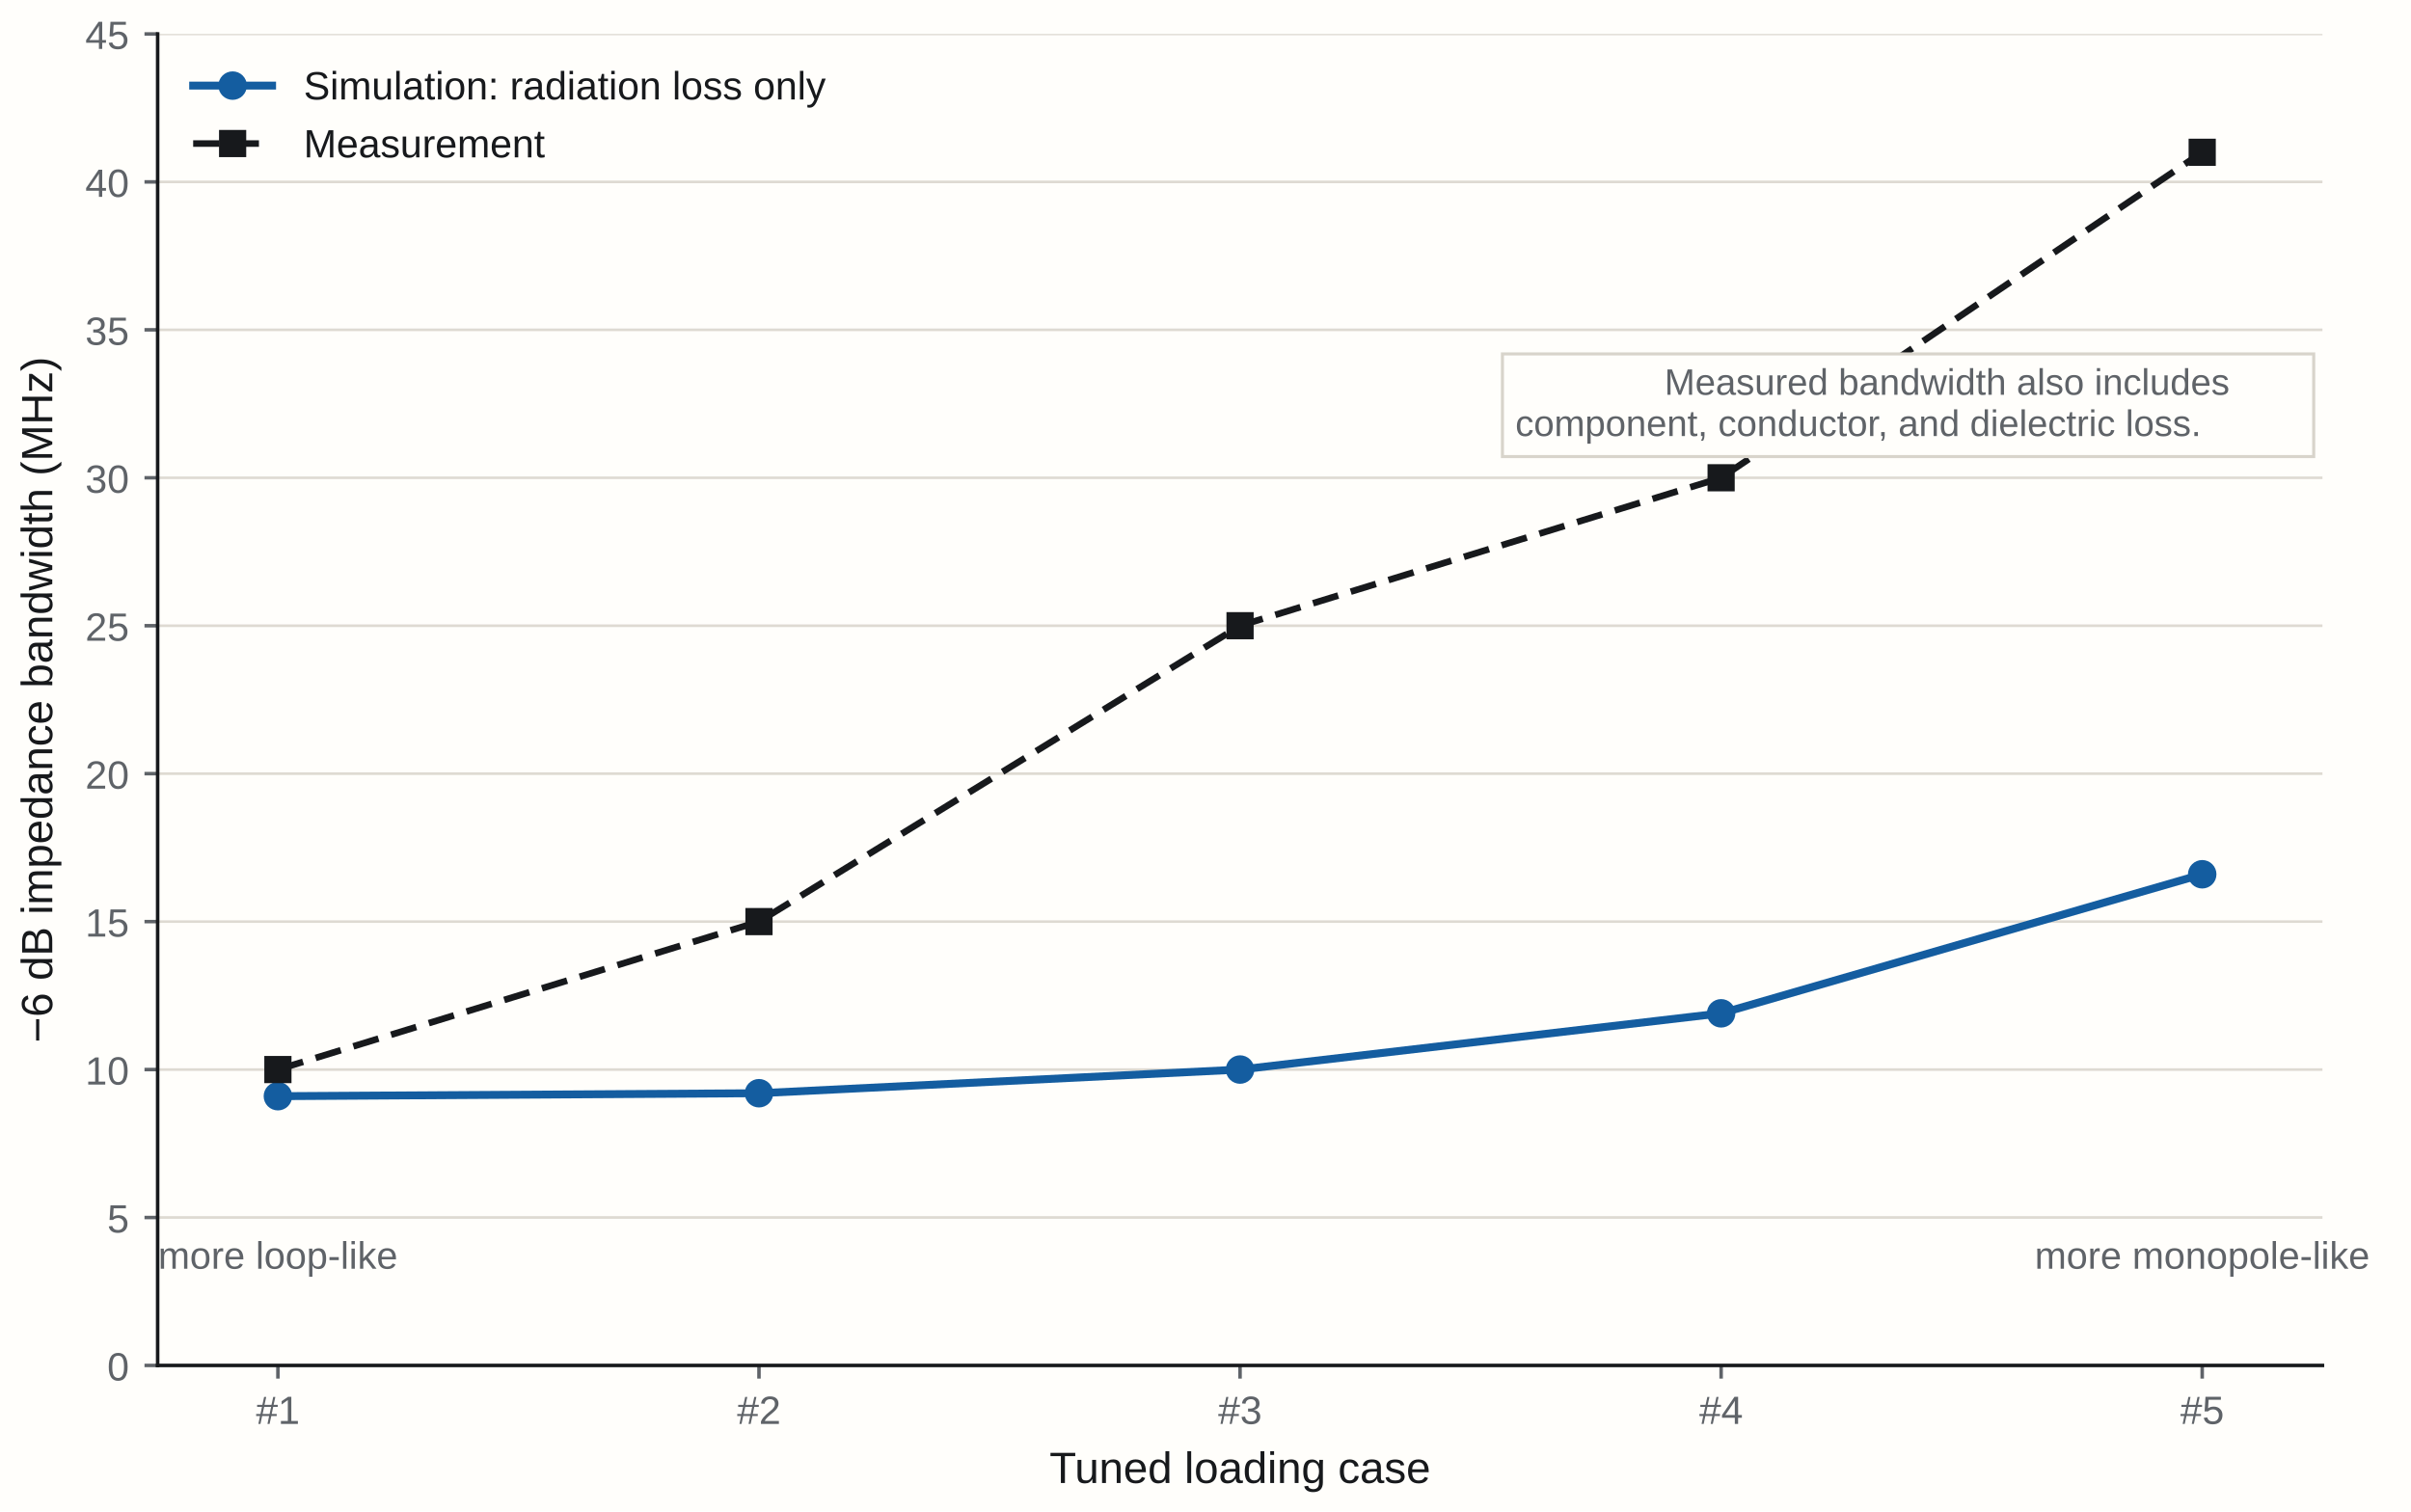
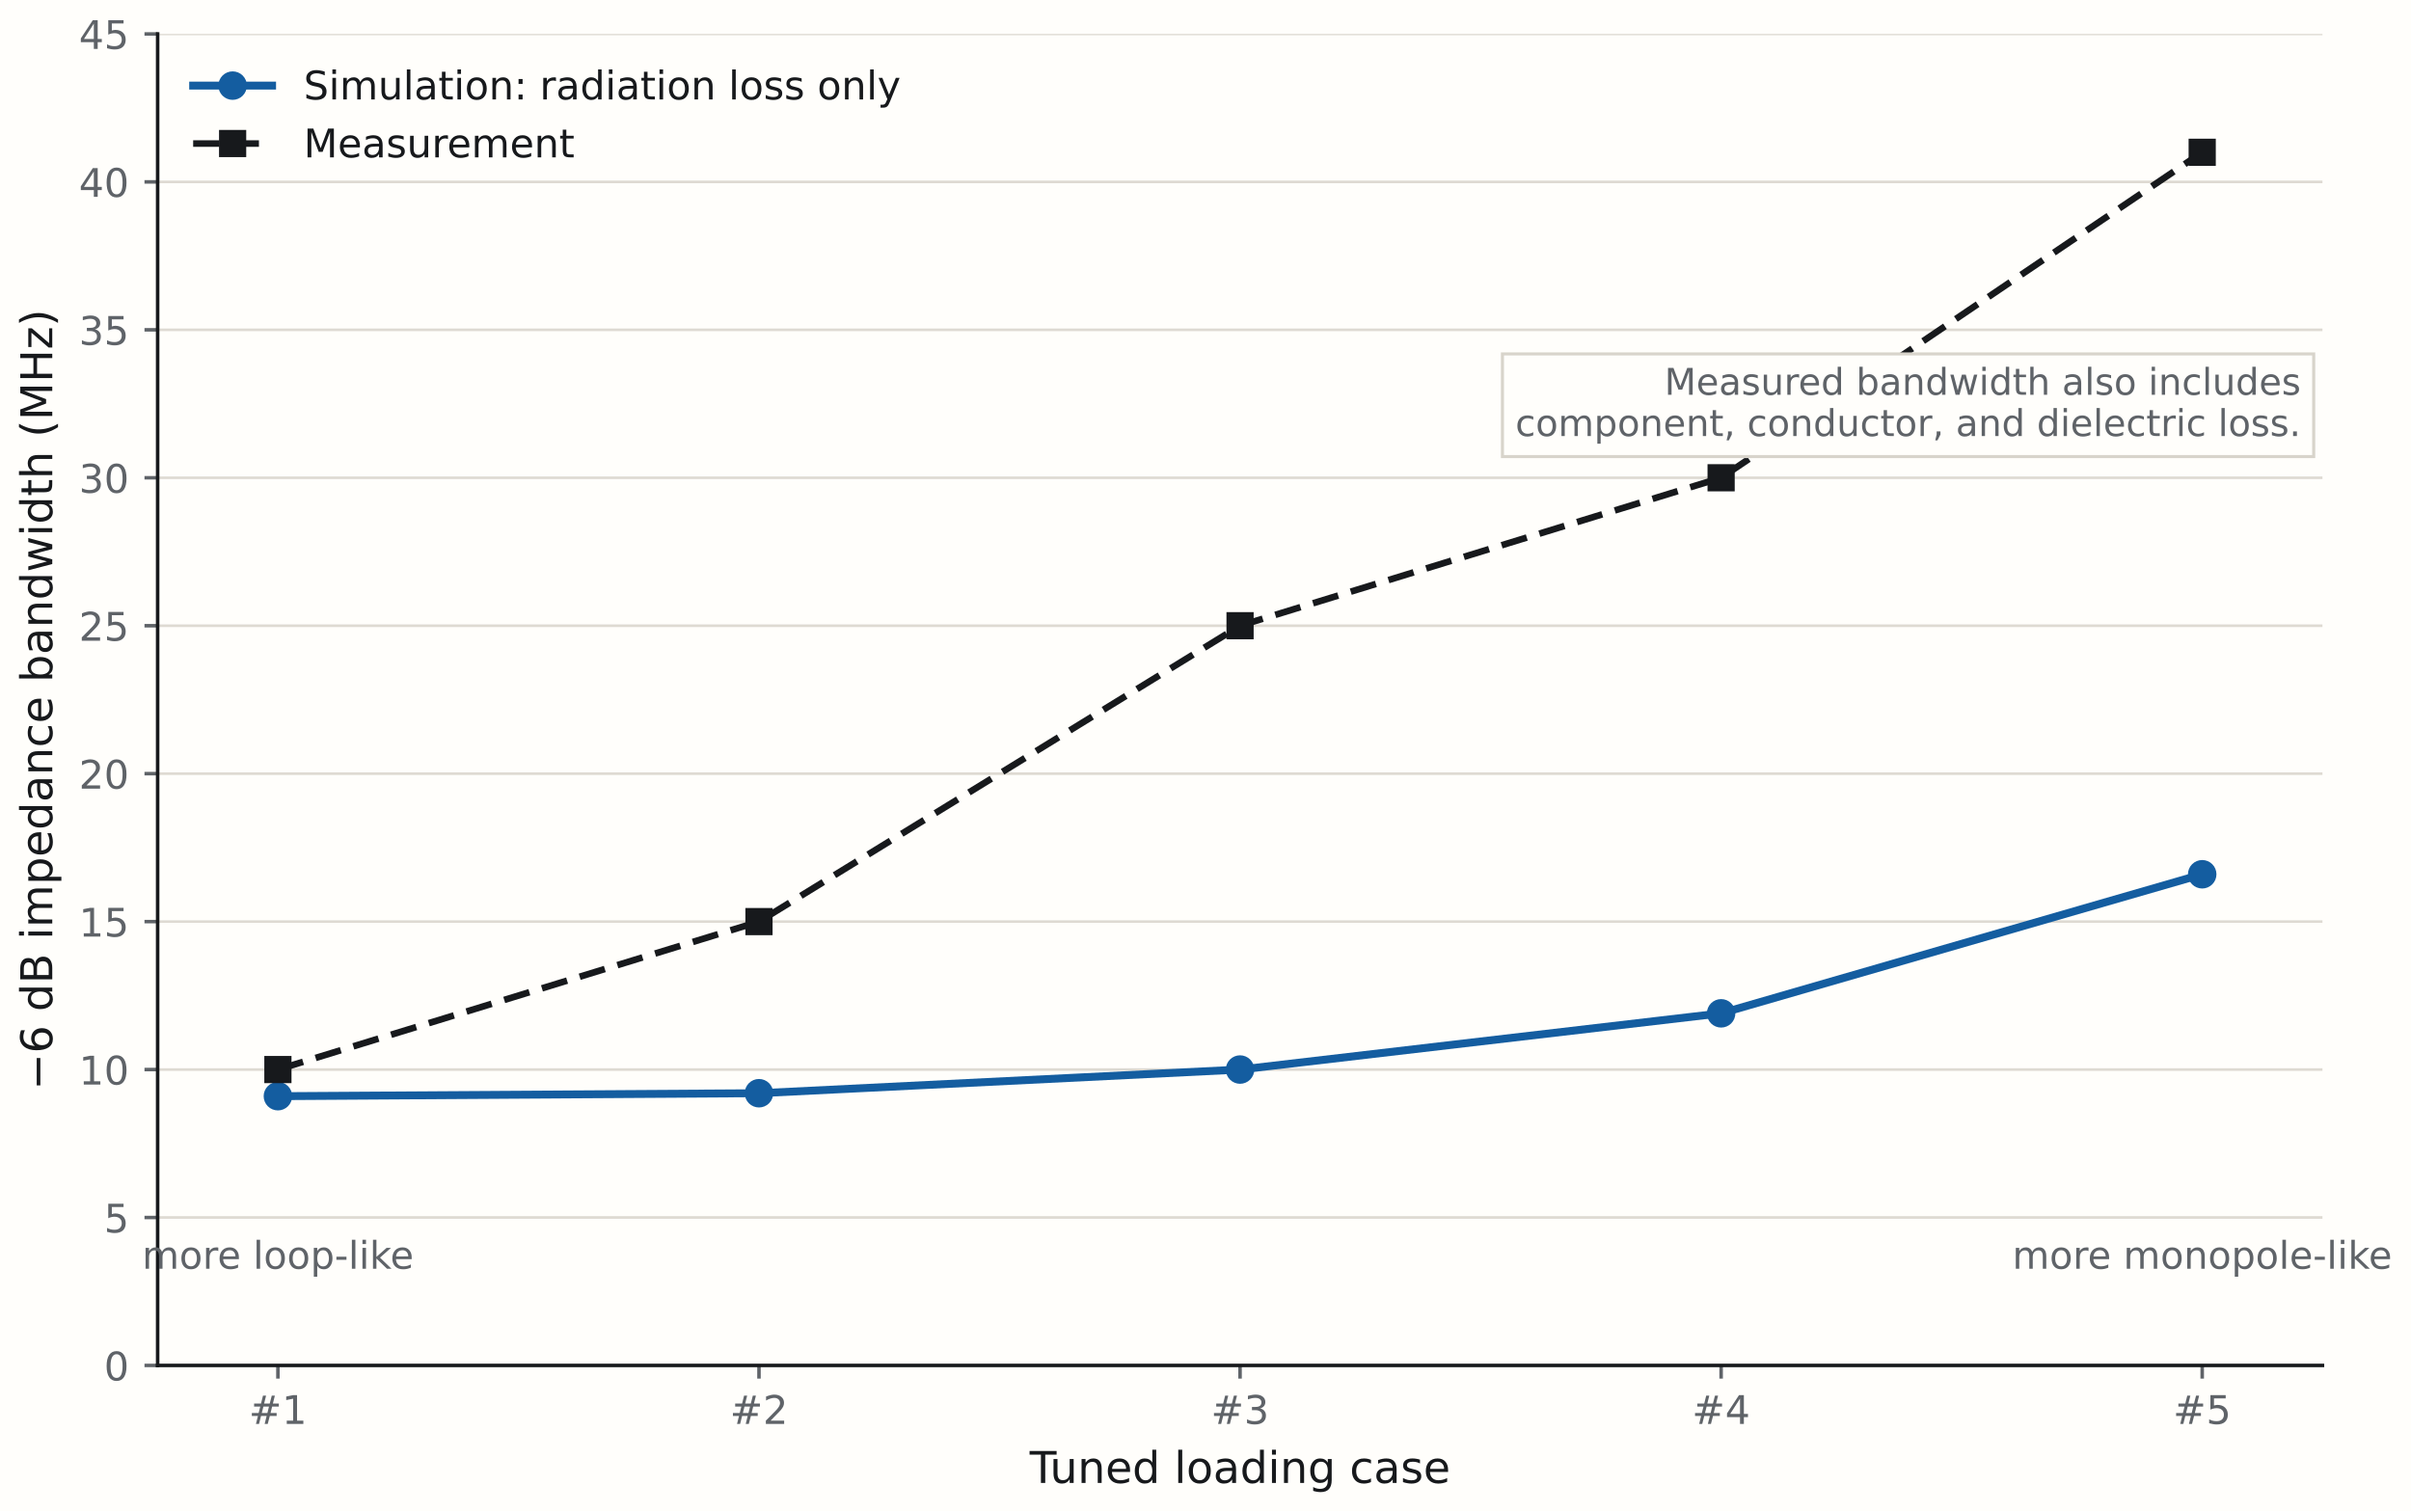
<svg xmlns="http://www.w3.org/2000/svg" xmlns:xlink="http://www.w3.org/1999/xlink" width="549.838pt" height="344.64pt" viewBox="0 0 549.838 344.64" version="1.1">
  <defs>
    <style type="text/css">*{stroke-linejoin: round; stroke-linecap: butt}</style>
  </defs>
  <g id="figure_1">
    <g id="patch_1">
-       <path d="M 0 344.64  L 549.838 344.64  L 549.838 0  L 0 0  z " style="fill: #fffefb" />
+       <path d="M 0 344.64 L 549.838 344.64 L 549.838 0 L 0 0 z " style="fill: #fffefb" />
    </g>
    <g id="axes_1">
      <g id="patch_2">
-         <path d="M 35.951 311.431  L 529.647 311.431  L 529.647 7.739  L 35.951 7.739  z " style="fill: #fffefb" />
+         <path d="M 35.951 311.431 L 529.647 311.431 L 529.647 7.739 L 35.951 7.739 z " style="fill: #fffefb" />
      </g>
      <g id="matplotlib.axis_1">
        <g id="xtick_1">
          <g id="line2d_1">
            <defs>
-               <path id="m43975a0cb1" d="M 0 0  L 0 3  " style="stroke: #5f6368; stroke-width: 0.8" />
+               <path id="m10c9ba9b7f" d="M 0 0 L 0 3 " style="stroke: #5f6368; stroke-width: 0.8" />
            </defs>
            <g>
-               <use xlink:href="#m43975a0cb1" x="63.378" y="311.431" style="fill: #5f6368; stroke: #5f6368; stroke-width: 0.8" />
+               <use xlink:href="#m10c9ba9b7f" x="63.378" y="311.431" style="fill: #5f6368; stroke: #5f6368; stroke-width: 0.8" />
            </g>
          </g>
          <g id="text_1">
-             <text style="font-size: 9px; font-family: 'Liberation Sans'; text-anchor: middle; fill: #5f6368" x="63.378" y="324.77" transform="rotate(-0 63.37822 324.7697)">#1</text>
+             <text style="font-size: 9px; font-family: 'DejaVu Sans'; text-anchor: middle; fill: #5f6368" x="63.378" y="324.77" transform="rotate(-0 63.37822 324.7697)">#1</text>
          </g>
        </g>
        <g id="xtick_2">
          <g id="line2d_2">
            <g>
-               <use xlink:href="#m43975a0cb1" x="173.089" y="311.431" style="fill: #5f6368; stroke: #5f6368; stroke-width: 0.8" />
+               <use xlink:href="#m10c9ba9b7f" x="173.089" y="311.431" style="fill: #5f6368; stroke: #5f6368; stroke-width: 0.8" />
            </g>
          </g>
          <g id="text_2">
-             <text style="font-size: 9px; font-family: 'Liberation Sans'; text-anchor: middle; fill: #5f6368" x="173.089" y="324.77" transform="rotate(-0 173.0886 324.7697)">#2</text>
+             <text style="font-size: 9px; font-family: 'DejaVu Sans'; text-anchor: middle; fill: #5f6368" x="173.089" y="324.77" transform="rotate(-0 173.0886 324.7697)">#2</text>
          </g>
        </g>
        <g id="xtick_3">
          <g id="line2d_3">
            <g>
-               <use xlink:href="#m43975a0cb1" x="282.799" y="311.431" style="fill: #5f6368; stroke: #5f6368; stroke-width: 0.8" />
+               <use xlink:href="#m10c9ba9b7f" x="282.799" y="311.431" style="fill: #5f6368; stroke: #5f6368; stroke-width: 0.8" />
            </g>
          </g>
          <g id="text_3">
-             <text style="font-size: 9px; font-family: 'Liberation Sans'; text-anchor: middle; fill: #5f6368" x="282.799" y="324.77" transform="rotate(-0 282.7989 324.7697)">#3</text>
+             <text style="font-size: 9px; font-family: 'DejaVu Sans'; text-anchor: middle; fill: #5f6368" x="282.799" y="324.77" transform="rotate(-0 282.7989 324.7697)">#3</text>
          </g>
        </g>
        <g id="xtick_4">
          <g id="line2d_4">
            <g>
-               <use xlink:href="#m43975a0cb1" x="392.509" y="311.431" style="fill: #5f6368; stroke: #5f6368; stroke-width: 0.8" />
+               <use xlink:href="#m10c9ba9b7f" x="392.509" y="311.431" style="fill: #5f6368; stroke: #5f6368; stroke-width: 0.8" />
            </g>
          </g>
          <g id="text_4">
-             <text style="font-size: 9px; font-family: 'Liberation Sans'; text-anchor: middle; fill: #5f6368" x="392.509" y="324.77" transform="rotate(-0 392.5093 324.7697)">#4</text>
+             <text style="font-size: 9px; font-family: 'DejaVu Sans'; text-anchor: middle; fill: #5f6368" x="392.509" y="324.77" transform="rotate(-0 392.5093 324.7697)">#4</text>
          </g>
        </g>
        <g id="xtick_5">
          <g id="line2d_5">
            <g>
-               <use xlink:href="#m43975a0cb1" x="502.22" y="311.431" style="fill: #5f6368; stroke: #5f6368; stroke-width: 0.8" />
+               <use xlink:href="#m10c9ba9b7f" x="502.22" y="311.431" style="fill: #5f6368; stroke: #5f6368; stroke-width: 0.8" />
            </g>
          </g>
          <g id="text_5">
-             <text style="font-size: 9px; font-family: 'Liberation Sans'; text-anchor: middle; fill: #5f6368" x="502.22" y="324.77" transform="rotate(-0 502.2197 324.7697)">#5</text>
+             <text style="font-size: 9px; font-family: 'DejaVu Sans'; text-anchor: middle; fill: #5f6368" x="502.22" y="324.77" transform="rotate(-0 502.2197 324.7697)">#5</text>
          </g>
        </g>
        <g id="text_6">
-           <text style="font-size: 10px; font-family: 'Liberation Sans'; text-anchor: middle; fill: #17191c" x="282.799" y="338.24" transform="rotate(-0 282.7989 338.2398)">Tuned loading case</text>
+           <text style="font-size: 10px; font-family: 'DejaVu Sans'; text-anchor: middle; fill: #17191c" x="282.799" y="338.24" transform="rotate(-0 282.7989 338.2398)">Tuned loading case</text>
        </g>
      </g>
      <g id="matplotlib.axis_2">
        <g id="ytick_1">
          <g id="line2d_6">
-             <path d="M 35.951 311.431  L 529.647 311.431  " clip-path="url(#pee6664dd75)" style="fill: none; stroke: #d8d4cb; stroke-opacity: 0.85; stroke-width: 0.6; stroke-linecap: square" />
+             <path d="M 35.951 311.431 L 529.647 311.431 " clip-path="url(#pd6ec6527ce)" style="fill: none; stroke: #d8d4cb; stroke-opacity: 0.85; stroke-width: 0.6; stroke-linecap: square" />
          </g>
          <g id="line2d_7">
            <defs>
-               <path id="m23da0718da" d="M 0 0  L -3 0  " style="stroke: #5f6368; stroke-width: 0.8" />
+               <path id="mb82f1c5d34" d="M 0 0 L -3 0 " style="stroke: #5f6368; stroke-width: 0.8" />
            </defs>
            <g>
-               <use xlink:href="#m23da0718da" x="35.951" y="311.431" style="fill: #5f6368; stroke: #5f6368; stroke-width: 0.8" />
+               <use xlink:href="#mb82f1c5d34" x="35.951" y="311.431" style="fill: #5f6368; stroke: #5f6368; stroke-width: 0.8" />
            </g>
          </g>
          <g id="text_7">
-             <text style="font-size: 9px; font-family: 'Liberation Sans'; text-anchor: end; fill: #5f6368" x="29.451" y="314.85" transform="rotate(-0 29.45062 314.8504)">0</text>
+             <text style="font-size: 9px; font-family: 'DejaVu Sans'; text-anchor: end; fill: #5f6368" x="29.451" y="314.85" transform="rotate(-0 29.45062 314.8504)">0</text>
          </g>
        </g>
        <g id="ytick_2">
          <g id="line2d_8">
-             <path d="M 35.951 277.688  L 529.647 277.688  " clip-path="url(#pee6664dd75)" style="fill: none; stroke: #d8d4cb; stroke-opacity: 0.85; stroke-width: 0.6; stroke-linecap: square" />
+             <path d="M 35.951 277.688 L 529.647 277.688 " clip-path="url(#pd6ec6527ce)" style="fill: none; stroke: #d8d4cb; stroke-opacity: 0.85; stroke-width: 0.6; stroke-linecap: square" />
          </g>
          <g id="line2d_9">
            <g>
-               <use xlink:href="#m23da0718da" x="35.951" y="277.688" style="fill: #5f6368; stroke: #5f6368; stroke-width: 0.8" />
+               <use xlink:href="#mb82f1c5d34" x="35.951" y="277.688" style="fill: #5f6368; stroke: #5f6368; stroke-width: 0.8" />
            </g>
          </g>
          <g id="text_8">
-             <text style="font-size: 9px; font-family: 'Liberation Sans'; text-anchor: end; fill: #5f6368" x="29.451" y="281.107" transform="rotate(-0 29.45062 281.1068)">5</text>
+             <text style="font-size: 9px; font-family: 'DejaVu Sans'; text-anchor: end; fill: #5f6368" x="29.451" y="281.107" transform="rotate(-0 29.45062 281.1068)">5</text>
          </g>
        </g>
        <g id="ytick_3">
          <g id="line2d_10">
-             <path d="M 35.951 243.944  L 529.647 243.944  " clip-path="url(#pee6664dd75)" style="fill: none; stroke: #d8d4cb; stroke-opacity: 0.85; stroke-width: 0.6; stroke-linecap: square" />
+             <path d="M 35.951 243.944 L 529.647 243.944 " clip-path="url(#pd6ec6527ce)" style="fill: none; stroke: #d8d4cb; stroke-opacity: 0.85; stroke-width: 0.6; stroke-linecap: square" />
          </g>
          <g id="line2d_11">
            <g>
-               <use xlink:href="#m23da0718da" x="35.951" y="243.944" style="fill: #5f6368; stroke: #5f6368; stroke-width: 0.8" />
+               <use xlink:href="#mb82f1c5d34" x="35.951" y="243.944" style="fill: #5f6368; stroke: #5f6368; stroke-width: 0.8" />
            </g>
          </g>
          <g id="text_9">
-             <text style="font-size: 9px; font-family: 'Liberation Sans'; text-anchor: end; fill: #5f6368" x="29.451" y="247.363" transform="rotate(-0 29.45062 247.3633)">10</text>
+             <text style="font-size: 9px; font-family: 'DejaVu Sans'; text-anchor: end; fill: #5f6368" x="29.451" y="247.363" transform="rotate(-0 29.45062 247.3633)">10</text>
          </g>
        </g>
        <g id="ytick_4">
          <g id="line2d_12">
-             <path d="M 35.951 210.2  L 529.647 210.2  " clip-path="url(#pee6664dd75)" style="fill: none; stroke: #d8d4cb; stroke-opacity: 0.85; stroke-width: 0.6; stroke-linecap: square" />
+             <path d="M 35.951 210.2 L 529.647 210.2 " clip-path="url(#pd6ec6527ce)" style="fill: none; stroke: #d8d4cb; stroke-opacity: 0.85; stroke-width: 0.6; stroke-linecap: square" />
          </g>
          <g id="line2d_13">
            <g>
-               <use xlink:href="#m23da0718da" x="35.951" y="210.2" style="fill: #5f6368; stroke: #5f6368; stroke-width: 0.8" />
+               <use xlink:href="#mb82f1c5d34" x="35.951" y="210.2" style="fill: #5f6368; stroke: #5f6368; stroke-width: 0.8" />
            </g>
          </g>
          <g id="text_10">
-             <text style="font-size: 9px; font-family: 'Liberation Sans'; text-anchor: end; fill: #5f6368" x="29.451" y="213.62" transform="rotate(-0 29.45062 213.6198)">15</text>
+             <text style="font-size: 9px; font-family: 'DejaVu Sans'; text-anchor: end; fill: #5f6368" x="29.451" y="213.62" transform="rotate(-0 29.45062 213.6198)">15</text>
          </g>
        </g>
        <g id="ytick_5">
          <g id="line2d_14">
-             <path d="M 35.951 176.457  L 529.647 176.457  " clip-path="url(#pee6664dd75)" style="fill: none; stroke: #d8d4cb; stroke-opacity: 0.85; stroke-width: 0.6; stroke-linecap: square" />
+             <path d="M 35.951 176.457 L 529.647 176.457 " clip-path="url(#pd6ec6527ce)" style="fill: none; stroke: #d8d4cb; stroke-opacity: 0.85; stroke-width: 0.6; stroke-linecap: square" />
          </g>
          <g id="line2d_15">
            <g>
-               <use xlink:href="#m23da0718da" x="35.951" y="176.457" style="fill: #5f6368; stroke: #5f6368; stroke-width: 0.8" />
+               <use xlink:href="#mb82f1c5d34" x="35.951" y="176.457" style="fill: #5f6368; stroke: #5f6368; stroke-width: 0.8" />
            </g>
          </g>
          <g id="text_11">
-             <text style="font-size: 9px; font-family: 'Liberation Sans'; text-anchor: end; fill: #5f6368" x="29.451" y="179.876" transform="rotate(-0 29.45062 179.8763)">20</text>
+             <text style="font-size: 9px; font-family: 'DejaVu Sans'; text-anchor: end; fill: #5f6368" x="29.451" y="179.876" transform="rotate(-0 29.45062 179.8763)">20</text>
          </g>
        </g>
        <g id="ytick_6">
          <g id="line2d_16">
-             <path d="M 35.951 142.713  L 529.647 142.713  " clip-path="url(#pee6664dd75)" style="fill: none; stroke: #d8d4cb; stroke-opacity: 0.85; stroke-width: 0.6; stroke-linecap: square" />
+             <path d="M 35.951 142.713 L 529.647 142.713 " clip-path="url(#pd6ec6527ce)" style="fill: none; stroke: #d8d4cb; stroke-opacity: 0.85; stroke-width: 0.6; stroke-linecap: square" />
          </g>
          <g id="line2d_17">
            <g>
-               <use xlink:href="#m23da0718da" x="35.951" y="142.713" style="fill: #5f6368; stroke: #5f6368; stroke-width: 0.8" />
+               <use xlink:href="#mb82f1c5d34" x="35.951" y="142.713" style="fill: #5f6368; stroke: #5f6368; stroke-width: 0.8" />
            </g>
          </g>
          <g id="text_12">
-             <text style="font-size: 9px; font-family: 'Liberation Sans'; text-anchor: end; fill: #5f6368" x="29.451" y="146.133" transform="rotate(-0 29.45062 146.1327)">25</text>
+             <text style="font-size: 9px; font-family: 'DejaVu Sans'; text-anchor: end; fill: #5f6368" x="29.451" y="146.133" transform="rotate(-0 29.45062 146.1327)">25</text>
          </g>
        </g>
        <g id="ytick_7">
          <g id="line2d_18">
-             <path d="M 35.951 108.97  L 529.647 108.97  " clip-path="url(#pee6664dd75)" style="fill: none; stroke: #d8d4cb; stroke-opacity: 0.85; stroke-width: 0.6; stroke-linecap: square" />
+             <path d="M 35.951 108.97 L 529.647 108.97 " clip-path="url(#pd6ec6527ce)" style="fill: none; stroke: #d8d4cb; stroke-opacity: 0.85; stroke-width: 0.6; stroke-linecap: square" />
          </g>
          <g id="line2d_19">
            <g>
-               <use xlink:href="#m23da0718da" x="35.951" y="108.97" style="fill: #5f6368; stroke: #5f6368; stroke-width: 0.8" />
+               <use xlink:href="#mb82f1c5d34" x="35.951" y="108.97" style="fill: #5f6368; stroke: #5f6368; stroke-width: 0.8" />
            </g>
          </g>
          <g id="text_13">
-             <text style="font-size: 9px; font-family: 'Liberation Sans'; text-anchor: end; fill: #5f6368" x="29.451" y="112.389" transform="rotate(-0 29.45062 112.3892)">30</text>
+             <text style="font-size: 9px; font-family: 'DejaVu Sans'; text-anchor: end; fill: #5f6368" x="29.451" y="112.389" transform="rotate(-0 29.45062 112.3892)">30</text>
          </g>
        </g>
        <g id="ytick_8">
          <g id="line2d_20">
-             <path d="M 35.951 75.226  L 529.647 75.226  " clip-path="url(#pee6664dd75)" style="fill: none; stroke: #d8d4cb; stroke-opacity: 0.85; stroke-width: 0.6; stroke-linecap: square" />
+             <path d="M 35.951 75.226 L 529.647 75.226 " clip-path="url(#pd6ec6527ce)" style="fill: none; stroke: #d8d4cb; stroke-opacity: 0.85; stroke-width: 0.6; stroke-linecap: square" />
          </g>
          <g id="line2d_21">
            <g>
-               <use xlink:href="#m23da0718da" x="35.951" y="75.226" style="fill: #5f6368; stroke: #5f6368; stroke-width: 0.8" />
+               <use xlink:href="#mb82f1c5d34" x="35.951" y="75.226" style="fill: #5f6368; stroke: #5f6368; stroke-width: 0.8" />
            </g>
          </g>
          <g id="text_14">
-             <text style="font-size: 9px; font-family: 'Liberation Sans'; text-anchor: end; fill: #5f6368" x="29.451" y="78.646" transform="rotate(-0 29.45062 78.64566)">35</text>
+             <text style="font-size: 9px; font-family: 'DejaVu Sans'; text-anchor: end; fill: #5f6368" x="29.451" y="78.646" transform="rotate(-0 29.45062 78.64566)">35</text>
          </g>
        </g>
        <g id="ytick_9">
          <g id="line2d_22">
-             <path d="M 35.951 41.483  L 529.647 41.483  " clip-path="url(#pee6664dd75)" style="fill: none; stroke: #d8d4cb; stroke-opacity: 0.85; stroke-width: 0.6; stroke-linecap: square" />
+             <path d="M 35.951 41.483 L 529.647 41.483 " clip-path="url(#pd6ec6527ce)" style="fill: none; stroke: #d8d4cb; stroke-opacity: 0.85; stroke-width: 0.6; stroke-linecap: square" />
          </g>
          <g id="line2d_23">
            <g>
-               <use xlink:href="#m23da0718da" x="35.951" y="41.483" style="fill: #5f6368; stroke: #5f6368; stroke-width: 0.8" />
+               <use xlink:href="#mb82f1c5d34" x="35.951" y="41.483" style="fill: #5f6368; stroke: #5f6368; stroke-width: 0.8" />
            </g>
          </g>
          <g id="text_15">
-             <text style="font-size: 9px; font-family: 'Liberation Sans'; text-anchor: end; fill: #5f6368" x="29.451" y="44.902" transform="rotate(-0 29.45062 44.90212)">40</text>
+             <text style="font-size: 9px; font-family: 'DejaVu Sans'; text-anchor: end; fill: #5f6368" x="29.451" y="44.902" transform="rotate(-0 29.45062 44.90212)">40</text>
          </g>
        </g>
        <g id="ytick_10">
          <g id="line2d_24">
-             <path d="M 35.951 7.739  L 529.647 7.739  " clip-path="url(#pee6664dd75)" style="fill: none; stroke: #d8d4cb; stroke-opacity: 0.85; stroke-width: 0.6; stroke-linecap: square" />
+             <path d="M 35.951 7.739 L 529.647 7.739 " clip-path="url(#pd6ec6527ce)" style="fill: none; stroke: #d8d4cb; stroke-opacity: 0.85; stroke-width: 0.6; stroke-linecap: square" />
          </g>
          <g id="line2d_25">
            <g>
-               <use xlink:href="#m23da0718da" x="35.951" y="7.739" style="fill: #5f6368; stroke: #5f6368; stroke-width: 0.8" />
+               <use xlink:href="#mb82f1c5d34" x="35.951" y="7.739" style="fill: #5f6368; stroke: #5f6368; stroke-width: 0.8" />
            </g>
          </g>
          <g id="text_16">
-             <text style="font-size: 9px; font-family: 'Liberation Sans'; text-anchor: end; fill: #5f6368" x="29.451" y="11.159" transform="rotate(-0 29.45062 11.15859)">45</text>
+             <text style="font-size: 9px; font-family: 'DejaVu Sans'; text-anchor: end; fill: #5f6368" x="29.451" y="11.159" transform="rotate(-0 29.45062 11.15859)">45</text>
          </g>
        </g>
        <g id="text_17">
-           <text style="font-size: 10px; font-family: 'Liberation Sans'; text-anchor: middle; fill: #17191c" x="11.918" y="159.585" transform="rotate(-90 11.91844 159.5852)">−6 dB impedance bandwidth (MHz)</text>
+           <text style="font-size: 10px; font-family: 'DejaVu Sans'; text-anchor: middle; fill: #17191c" x="11.918" y="159.585" transform="rotate(-90 11.91844 159.5852)">−6 dB impedance bandwidth (MHz)</text>
        </g>
      </g>
      <g id="line2d_26">
-         <path d="M 63.378 250.018  L 173.089 249.343  L 282.799 243.944  L 392.509 231.121  L 502.22 199.403  " clip-path="url(#pee6664dd75)" style="fill: none; stroke: #145da0; stroke-width: 1.8; stroke-linecap: square" />
+         <path d="M 63.378 250.018 L 173.089 249.343 L 282.799 243.944 L 392.509 231.121 L 502.22 199.403 " clip-path="url(#pd6ec6527ce)" style="fill: none; stroke: #145da0; stroke-width: 1.8; stroke-linecap: square" />
        <defs>
-           <path id="m455ce4cff1" d="M 0 2.75  C 0.729 2.75 1.429 2.46 1.945 1.945  C 2.46 1.429 2.75 0.729 2.75 0  C 2.75 -0.729 2.46 -1.429 1.945 -1.945  C 1.429 -2.46 0.729 -2.75 0 -2.75  C -0.729 -2.75 -1.429 -2.46 -1.945 -1.945  C -2.46 -1.429 -2.75 -0.729 -2.75 0  C -2.75 0.729 -2.46 1.429 -1.945 1.945  C -1.429 2.46 -0.729 2.75 0 2.75  z " style="stroke: #145da0" />
+           <path id="m2900e02737" d="M 0 2.75 C 0.729 2.75 1.429 2.46 1.945 1.945 C 2.46 1.429 2.75 0.729 2.75 0 C 2.75 -0.729 2.46 -1.429 1.945 -1.945 C 1.429 -2.46 0.729 -2.75 0 -2.75 C -0.729 -2.75 -1.429 -2.46 -1.945 -1.945 C -2.46 -1.429 -2.75 -0.729 -2.75 0 C -2.75 0.729 -2.46 1.429 -1.945 1.945 C -1.429 2.46 -0.729 2.75 0 2.75 z " style="stroke: #145da0" />
        </defs>
-         <g clip-path="url(#pee6664dd75)">
-           <use xlink:href="#m455ce4cff1" x="63.378" y="250.018" style="fill: #145da0; stroke: #145da0" />
-           <use xlink:href="#m455ce4cff1" x="173.089" y="249.343" style="fill: #145da0; stroke: #145da0" />
-           <use xlink:href="#m455ce4cff1" x="282.799" y="243.944" style="fill: #145da0; stroke: #145da0" />
-           <use xlink:href="#m455ce4cff1" x="392.509" y="231.121" style="fill: #145da0; stroke: #145da0" />
-           <use xlink:href="#m455ce4cff1" x="502.22" y="199.403" style="fill: #145da0; stroke: #145da0" />
+         <g clip-path="url(#pd6ec6527ce)">
+           <use xlink:href="#m2900e02737" x="63.378" y="250.018" style="fill: #145da0; stroke: #145da0" />
+           <use xlink:href="#m2900e02737" x="173.089" y="249.343" style="fill: #145da0; stroke: #145da0" />
+           <use xlink:href="#m2900e02737" x="282.799" y="243.944" style="fill: #145da0; stroke: #145da0" />
+           <use xlink:href="#m2900e02737" x="392.509" y="231.121" style="fill: #145da0; stroke: #145da0" />
+           <use xlink:href="#m2900e02737" x="502.22" y="199.403" style="fill: #145da0; stroke: #145da0" />
        </g>
      </g>
      <g id="line2d_27">
-         <path d="M 63.378 243.944  L 173.089 210.2  L 282.799 142.713  L 392.509 108.97  L 502.22 34.734  " clip-path="url(#pee6664dd75)" style="fill: none; stroke-dasharray: 6,3; stroke-dashoffset: 0; stroke: #17191c; stroke-width: 1.5" />
+         <path d="M 63.378 243.944 L 173.089 210.2 L 282.799 142.713 L 392.509 108.97 L 502.22 34.734 " clip-path="url(#pd6ec6527ce)" style="fill: none; stroke-dasharray: 6,3; stroke-dashoffset: 0; stroke: #17191c; stroke-width: 1.5" />
        <defs>
-           <path id="mcc4f8d0e7e" d="M -2.6 2.6  L 2.6 2.6  L 2.6 -2.6  L -2.6 -2.6  z " style="stroke: #17191c; stroke-linejoin: miter" />
+           <path id="m9ef5c19ff4" d="M -2.6 2.6 L 2.6 2.6 L 2.6 -2.6 L -2.6 -2.6 z " style="stroke: #17191c; stroke-linejoin: miter" />
        </defs>
-         <g clip-path="url(#pee6664dd75)">
-           <use xlink:href="#mcc4f8d0e7e" x="63.378" y="243.944" style="fill: #17191c; stroke: #17191c; stroke-linejoin: miter" />
-           <use xlink:href="#mcc4f8d0e7e" x="173.089" y="210.2" style="fill: #17191c; stroke: #17191c; stroke-linejoin: miter" />
-           <use xlink:href="#mcc4f8d0e7e" x="282.799" y="142.713" style="fill: #17191c; stroke: #17191c; stroke-linejoin: miter" />
-           <use xlink:href="#mcc4f8d0e7e" x="392.509" y="108.97" style="fill: #17191c; stroke: #17191c; stroke-linejoin: miter" />
-           <use xlink:href="#mcc4f8d0e7e" x="502.22" y="34.734" style="fill: #17191c; stroke: #17191c; stroke-linejoin: miter" />
+         <g clip-path="url(#pd6ec6527ce)">
+           <use xlink:href="#m9ef5c19ff4" x="63.378" y="243.944" style="fill: #17191c; stroke: #17191c; stroke-linejoin: miter" />
+           <use xlink:href="#m9ef5c19ff4" x="173.089" y="210.2" style="fill: #17191c; stroke: #17191c; stroke-linejoin: miter" />
+           <use xlink:href="#m9ef5c19ff4" x="282.799" y="142.713" style="fill: #17191c; stroke: #17191c; stroke-linejoin: miter" />
+           <use xlink:href="#m9ef5c19ff4" x="392.509" y="108.97" style="fill: #17191c; stroke: #17191c; stroke-linejoin: miter" />
+           <use xlink:href="#m9ef5c19ff4" x="502.22" y="34.734" style="fill: #17191c; stroke: #17191c; stroke-linejoin: miter" />
        </g>
      </g>
      <g id="patch_3">
-         <path d="M 35.951 311.431  L 35.951 7.739  " style="fill: none; stroke: #17191c; stroke-width: 0.8; stroke-linejoin: miter; stroke-linecap: square" />
+         <path d="M 35.951 311.431 L 35.951 7.739 " style="fill: none; stroke: #17191c; stroke-width: 0.8; stroke-linejoin: miter; stroke-linecap: square" />
      </g>
      <g id="patch_4">
-         <path d="M 35.951 311.431  L 529.647 311.431  " style="fill: none; stroke: #17191c; stroke-width: 0.8; stroke-linejoin: miter; stroke-linecap: square" />
+         <path d="M 35.951 311.431 L 529.647 311.431 " style="fill: none; stroke: #17191c; stroke-width: 0.8; stroke-linejoin: miter; stroke-linecap: square" />
      </g>
      <g id="text_18">
-         <text style="font-size: 8.7px; font-family: 'Liberation Sans'; text-anchor: middle; fill: #5f6368" x="63.378" y="289.376" transform="rotate(-0 63.37822 289.3756)">more loop-like</text>
+         <text style="font-size: 8.7px; font-family: 'DejaVu Sans'; text-anchor: middle; fill: #5f6368" x="63.378" y="289.376" transform="rotate(-0 63.37822 289.3756)">more loop-like</text>
      </g>
      <g id="text_19">
-         <text style="font-size: 8.7px; font-family: 'Liberation Sans'; text-anchor: middle; fill: #5f6368" x="502.22" y="289.376" transform="rotate(-0 502.2197 289.3756)">more monopole-like</text>
+         <text style="font-size: 8.7px; font-family: 'DejaVu Sans'; text-anchor: middle; fill: #5f6368" x="502.22" y="289.376" transform="rotate(-0 502.2197 289.3756)">more monopole-like</text>
      </g>
      <g id="text_20">
        <g id="patch_5">
-           <path d="M 342.635 104.138  L 527.65 104.138  L 527.65 80.722  L 342.635 80.722  z " style="fill: #fffefb; stroke: #d8d4cb; stroke-width: 0.7; stroke-linejoin: miter" />
-         </g>
-         <text style="font-size: 8.4px; font-family: 'Liberation Sans'; fill: #5f6368" transform="translate(379.5767 90.04493)">Measured bandwidth also includes</text>
-         <text style="font-size: 8.4px; font-family: 'Liberation Sans'; fill: #5f6368" transform="translate(345.575 99.45109)">component, conductor, and dielectric loss.</text>
+           <path d="M 342.635 104.138 L 527.65 104.138 L 527.65 80.722 L 342.635 80.722 z " style="fill: #fffefb; stroke: #d8d4cb; stroke-width: 0.7; stroke-linejoin: miter" />
+         </g>
+         <text style="font-size: 8.4px; font-family: 'DejaVu Sans'; fill: #5f6368" transform="translate(379.5767 90.04493)">Measured bandwidth also includes</text>
+         <text style="font-size: 8.4px; font-family: 'DejaVu Sans'; fill: #5f6368" transform="translate(345.575 99.45109)">component, conductor, and dielectric loss.</text>
      </g>
      <g id="legend_1">
        <g id="line2d_28">
-           <path d="M 44.051 19.528  L 53.051 19.528  L 62.051 19.528  " style="fill: none; stroke: #145da0; stroke-width: 1.8; stroke-linecap: square" />
+           <path d="M 44.051 19.528 L 53.051 19.528 L 62.051 19.528 " style="fill: none; stroke: #145da0; stroke-width: 1.8; stroke-linecap: square" />
          <g>
-             <use xlink:href="#m455ce4cff1" x="53.051" y="19.528" style="fill: #145da0; stroke: #145da0" />
+             <use xlink:href="#m2900e02737" x="53.051" y="19.528" style="fill: #145da0; stroke: #145da0" />
          </g>
        </g>
        <g id="text_21">
-           <text style="font-size: 9px; font-family: 'Liberation Sans'; text-anchor: start; fill: #17191c" x="69.251" y="22.678" transform="rotate(-0 69.25062 22.67789)">Simulation: radiation loss only</text>
+           <text style="font-size: 9px; font-family: 'DejaVu Sans'; text-anchor: start; fill: #17191c" x="69.251" y="22.678" transform="rotate(-0 69.25062 22.67789)">Simulation: radiation loss only</text>
        </g>
        <g id="line2d_29">
-           <path d="M 44.051 32.738  L 53.051 32.738  L 62.051 32.738  " style="fill: none; stroke-dasharray: 6,3; stroke-dashoffset: 0; stroke: #17191c; stroke-width: 1.5" />
+           <path d="M 44.051 32.738 L 53.051 32.738 L 62.051 32.738 " style="fill: none; stroke-dasharray: 6,3; stroke-dashoffset: 0; stroke: #17191c; stroke-width: 1.5" />
          <g>
-             <use xlink:href="#mcc4f8d0e7e" x="53.051" y="32.738" style="fill: #17191c; stroke: #17191c; stroke-linejoin: miter" />
+             <use xlink:href="#m9ef5c19ff4" x="53.051" y="32.738" style="fill: #17191c; stroke: #17191c; stroke-linejoin: miter" />
          </g>
        </g>
        <g id="text_22">
-           <text style="font-size: 9px; font-family: 'Liberation Sans'; text-anchor: start; fill: #17191c" x="69.251" y="35.888" transform="rotate(-0 69.25062 35.8882)">Measurement</text>
+           <text style="font-size: 9px; font-family: 'DejaVu Sans'; text-anchor: start; fill: #17191c" x="69.251" y="35.888" transform="rotate(-0 69.25062 35.8882)">Measurement</text>
        </g>
      </g>
    </g>
  </g>
  <defs>
-     <clipPath id="pee6664dd75">
+     <clipPath id="pd6ec6527ce">
      <rect x="35.951" y="7.739" width="493.697" height="303.692" />
    </clipPath>
  </defs>
</svg>
